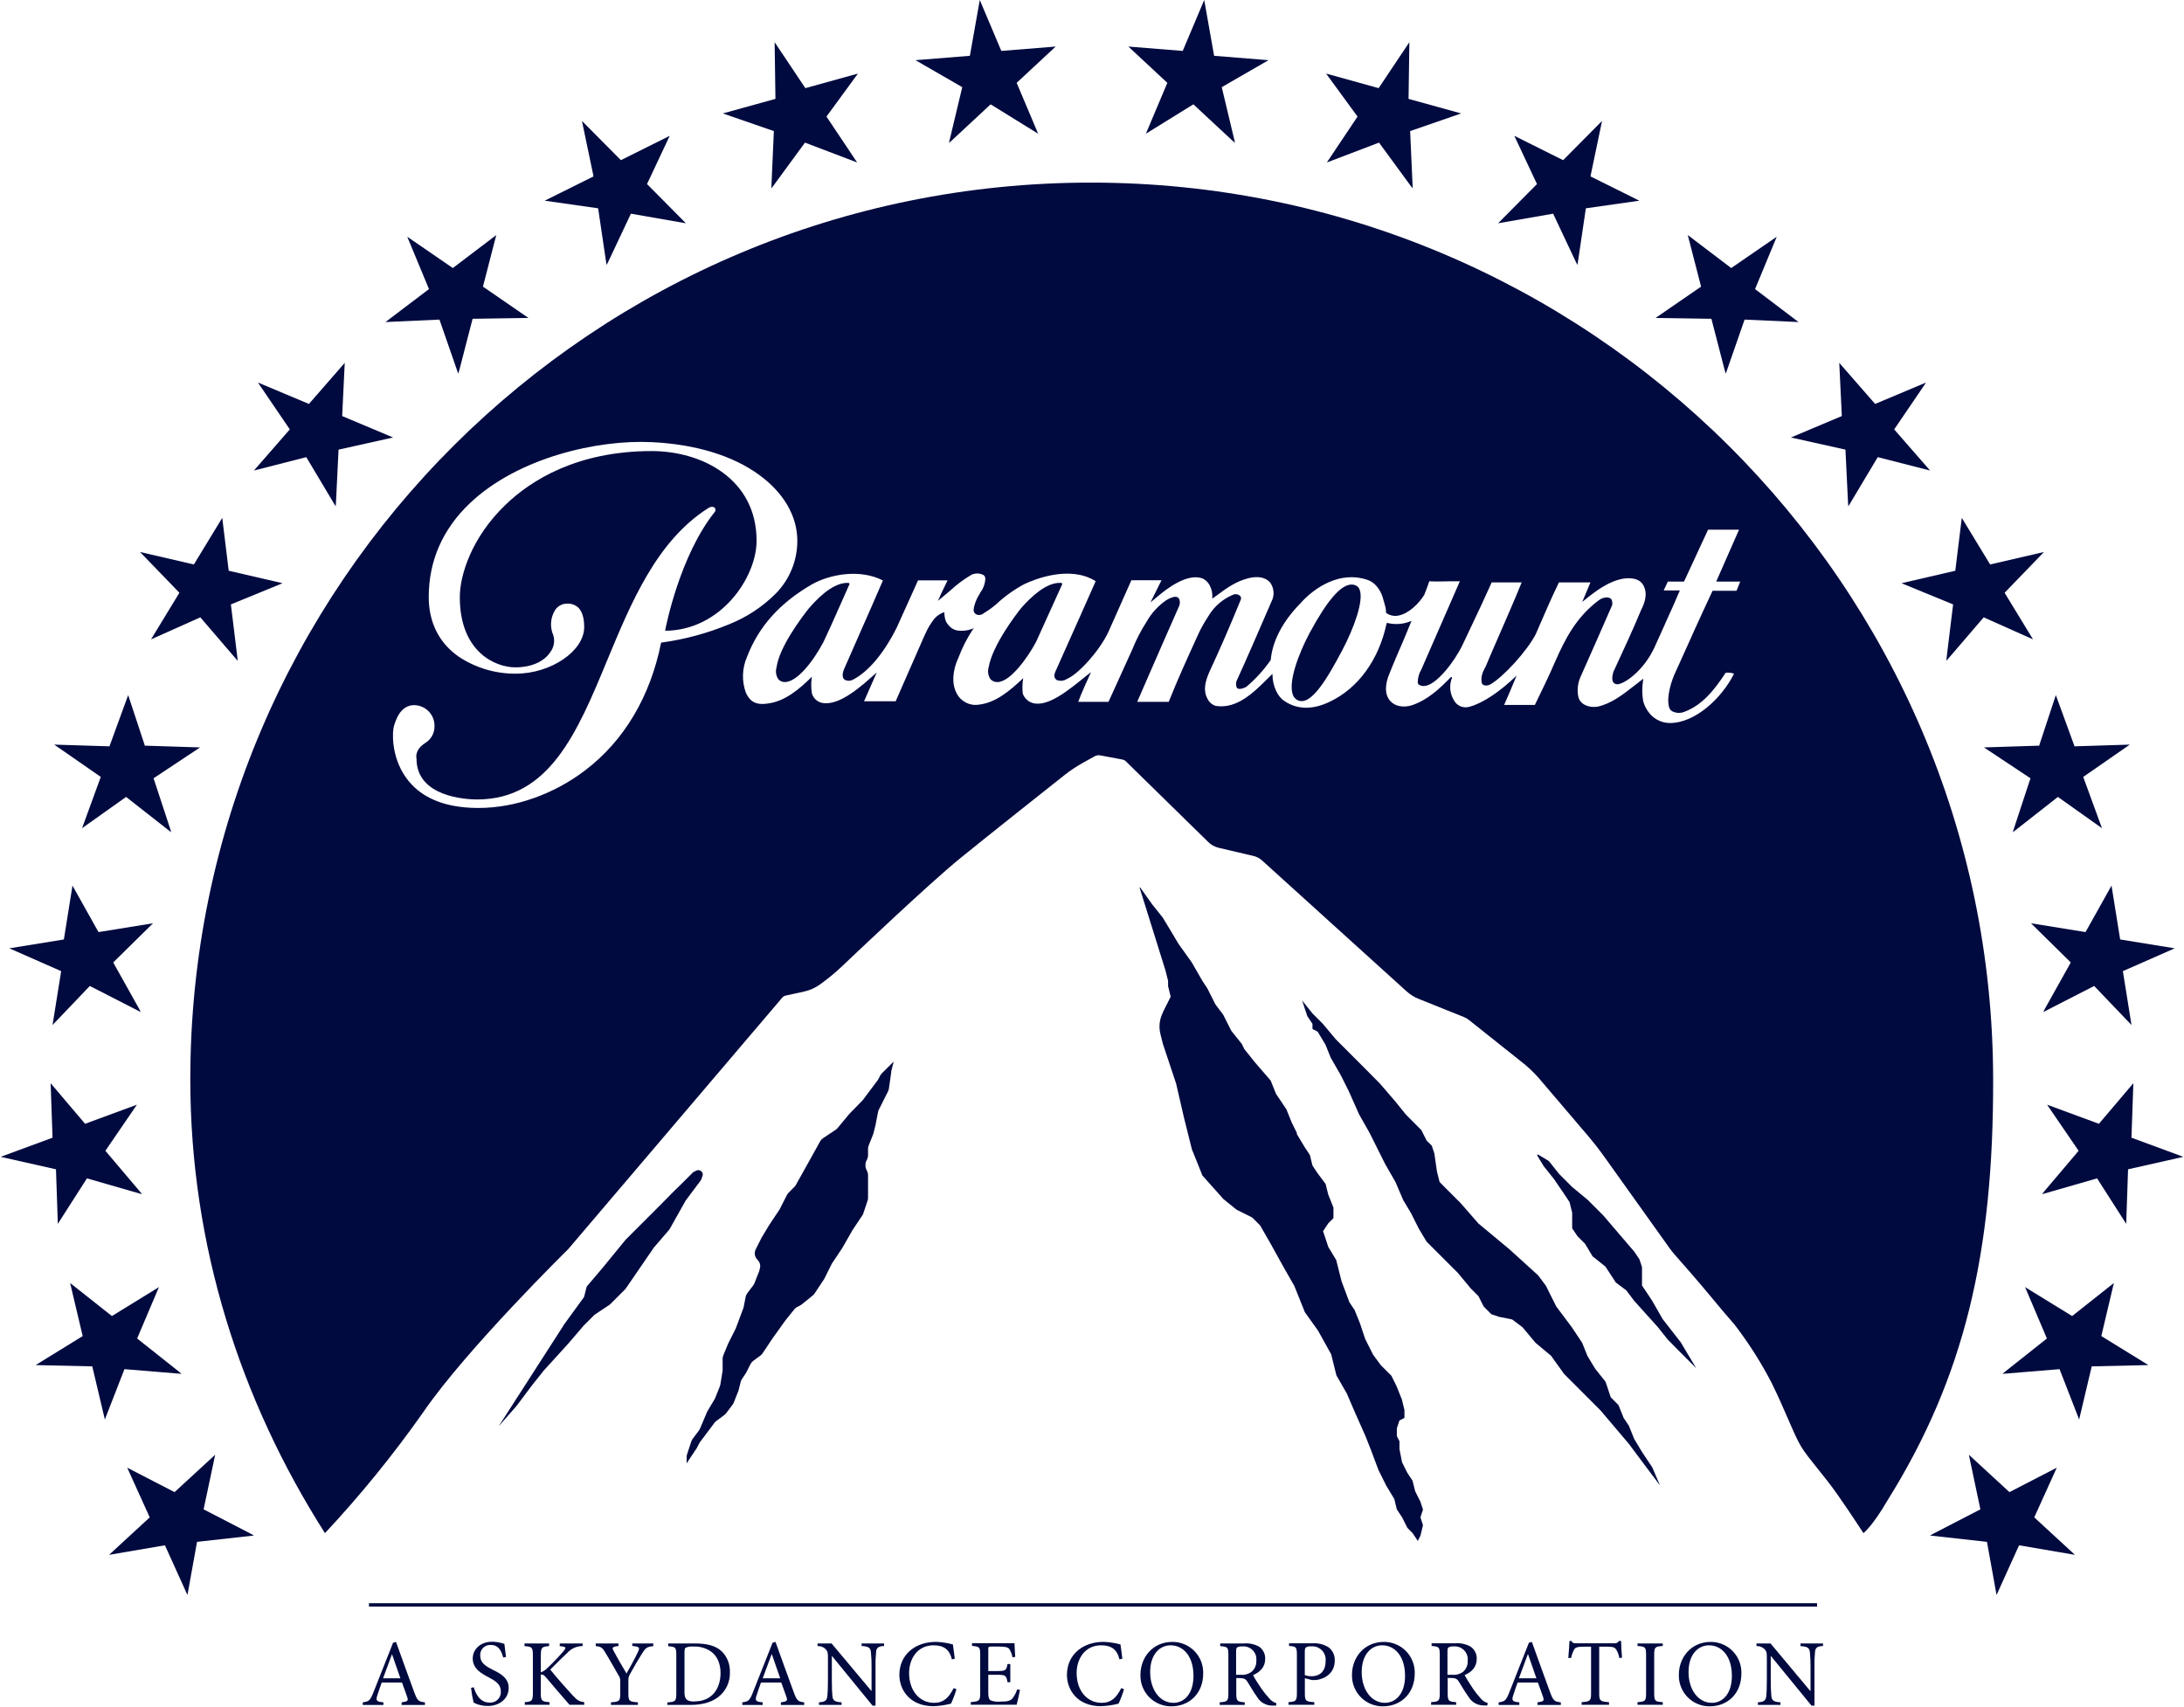
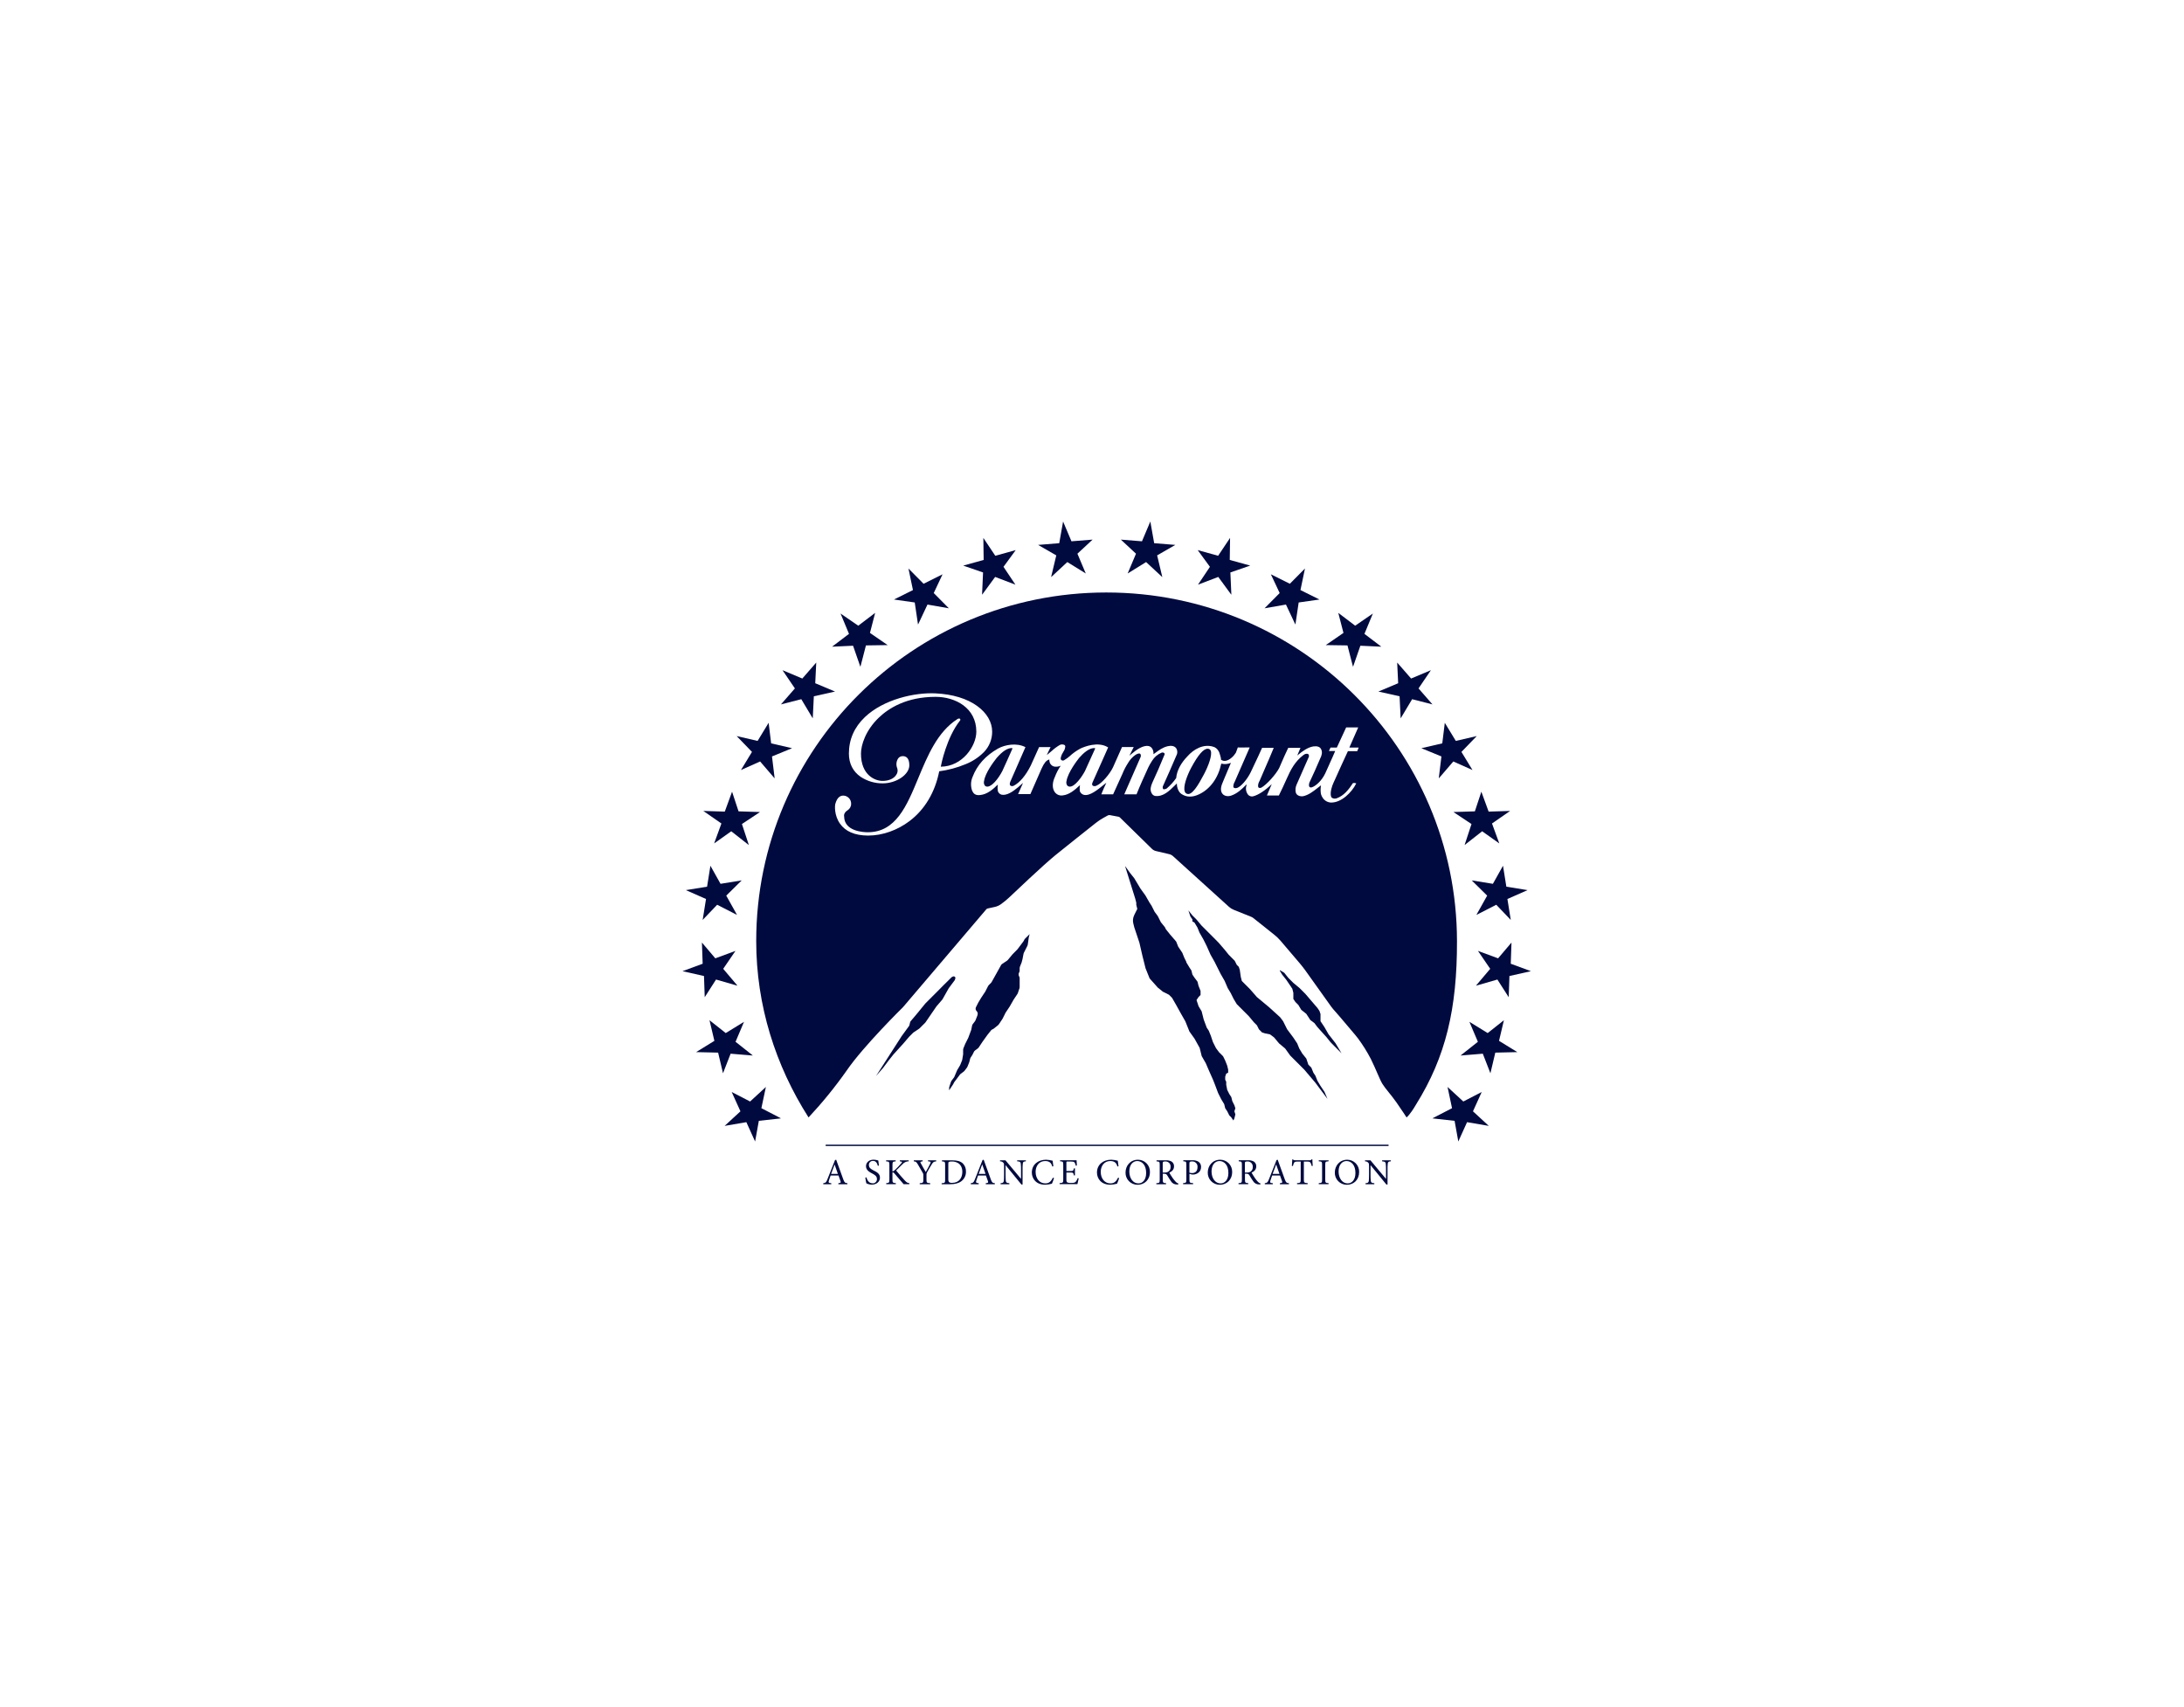
- <svg xmlns="http://www.w3.org/2000/svg" viewBox="0.0 0.0 621.55 485.88" width="357.771" height="279.508">
+ <svg xmlns="http://www.w3.org/2000/svg" viewBox="-500 0 1600 485.88" width="357.771" height="279.508">
  <defs>
    <style>.a{fill:#000a3f;}</style>
  </defs>
  <path class="a" d="M117.81,482c-1.74-4.69-3.55-9.81-5.23-14.44l-.84.24L106.12,482c-.94,2.37-1.32,2.53-3,2.77v.75H109v-.75c-2-.19-2.28-.46-1.68-2.16.35-1.13.76-2.26,1.19-3.47h5.78c.59,1.64,1.14,3.1,1.49,4.15s.11,1.26-1.6,1.48v.75h6.64v-.75C119,484.56,118.68,484.32,117.81,482Zm-8.92-4.07c.81-2.21,1.68-4.55,2.55-6.87h0l2.39,6.87Z" />
  <path class="a" d="M140,475.43c-2.14-1.11-3.44-2-3.44-4a2.83,2.83,0,0,1,3-3c2.36,0,3.06,1.86,3.55,3.58l.79-.16c-.22-1.7-.36-2.75-.46-3.72a11.43,11.43,0,0,0-3.42-.62c-3.5,0-5.59,2.21-5.59,4.8,0,3,2.74,4.39,4.48,5.3,2,1.08,3.52,2,3.52,4a3,3,0,0,1-3.25,3.23c-2.79,0-4-2.72-4.45-4.37l-.78.19a32,32,0,0,0,.73,4.18,9.48,9.48,0,0,0,1.33.56,9.33,9.33,0,0,0,2.65.41c3.61,0,6-2.26,6-5.09C144.73,477.77,142.16,476.5,140,475.43Z" />
  <path class="a" d="M162.87,482.78c-1.36-1.45-4.31-4.79-6.37-7.33,1.84-1.86,3.77-3.77,4.8-4.71a5.94,5.94,0,0,1,4.42-2V468h-6.51v.76l.6.08c1.24.13,1.24.4.46,1.37a61.37,61.37,0,0,1-4.56,4.77,4.72,4.72,0,0,1-1.89,1.24v-4.71c0-2.4.27-2.59,2.35-2.75V468h-7v.76c2.14.16,2.39.3,2.39,2.75V482c0,2.37-.25,2.56-2.31,2.72v.75h7.05v-.75c-2.22-.16-2.49-.35-2.49-2.72v-5.12c.46-.08.84,0,1.46.76,2.44,2.85,4.64,5.49,6.72,7.83h4.18v-.75C164.85,484.56,164.31,484.32,162.87,482.78Z" />
  <path class="a" d="M179.87,468.72c2.12.21,2.2.43,1.57,1.78-.76,1.64-2.22,4.28-3.22,6.06-1.17-2-2.5-4.23-3.64-6.39-.51-.89-.57-1.21,1.36-1.45V468h-6.48v.76c1.63.16,1.92.46,3,2.29,1.49,2.5,2.47,4.26,3.42,5.92a2.75,2.75,0,0,1,.56,1.59v3.59c0,2.29-.24,2.45-2.65,2.61v.75h7.67v-.75c-2.49-.16-2.71-.35-2.71-2.61v-3.67a3,3,0,0,1,.43-1.69c1.3-2.37,2.23-3.94,3.45-5.9,1.05-1.65,1.35-1.92,3.22-2.13V468h-6Z" />
  <path class="a" d="M197.71,468h-7.62v.79c2.09.16,2.31.27,2.31,2.58v10.8c0,2.29-.22,2.46-2.55,2.62v.72h6.42c3.34,0,6-.67,8.06-2.23a8.54,8.54,0,0,0,3.33-7.19,7.93,7.93,0,0,0-2.28-5.8C203.7,468.66,201.15,468,197.71,468Zm-.11,16.54c-2,0-2.87-.51-2.87-2.55V470.74c0-1.05.08-1.35.35-1.54a4.62,4.62,0,0,1,2.12-.32,8.46,8.46,0,0,1,4.6,1.1c2.17,1.27,3.2,3.67,3.2,6.44C205,480.73,202.67,484.5,197.6,484.5Z" />
  <path class="a" d="M225.88,482c-1.74-4.69-3.55-9.81-5.23-14.44l-.84.24L214.19,482c-.94,2.37-1.32,2.53-3,2.77v.75H217v-.75c-2-.19-2.28-.46-1.68-2.16.35-1.13.76-2.26,1.19-3.47h5.78c.59,1.64,1.14,3.1,1.49,4.15s.11,1.26-1.6,1.48v.75h6.64v-.75C227.1,484.56,226.75,484.32,225.88,482ZM217,477.93c.81-2.21,1.68-4.55,2.55-6.87h.05l2.39,6.87Z" />
  <path class="a" d="M245.16,468.72c1.87.11,2.52.46,2.65,1.67a37.46,37.46,0,0,1,.19,4.47v6.63h-.08L236.62,468h-4v.76a2.94,2.94,0,0,1,2.42,1c.48.64.54.75.54,2.72v5.92c0,2.48-.08,3.77-.16,4.61-.14,1.32-.82,1.67-2.39,1.75v.75h6.43v-.75c-1.85-.11-2.47-.43-2.61-1.81-.08-.78-.16-2.07-.16-4.55V471.6h.06l11.54,14.12h.84V474.86a36.18,36.18,0,0,1,.17-4.52c.11-1.19.76-1.54,2.27-1.62V468h-6.39Z" />
  <path class="a" d="M265.79,484.91c-4.12,0-7.1-3.45-7.1-8.49,0-4.09,2.41-7.89,6.94-7.89,2.93,0,4.55,1.16,5.26,4l.81-.18c-.16-1.46-.33-2.54-.54-4.07a21.17,21.17,0,0,0-4.8-.73c-6.05,0-10.44,3.74-10.44,9.4,0,4.28,3,8.92,9.71,8.92a22.92,22.92,0,0,0,5-.73,29.79,29.79,0,0,0,1.54-4.12l-.79-.3C270,483.43,268.56,484.91,265.79,484.91Z" />
  <path class="a" d="M288.13,483.64c-.6.7-1.35.92-3.42.92a6.22,6.22,0,0,1-2.82-.35c-.48-.35-.65-.92-.65-2.18v-5.1h2.58c2.36,0,2.55.17,2.9,2.11h.79v-5.18h-.79c-.35,1.81-.49,2-2.93,2h-2.55v-6.11c0-.81.06-.86.9-.86h2.06c1.95,0,2.68.19,3.06.75a6.7,6.7,0,0,1,.87,2.32l.79-.14c-.08-1.37-.22-3.2-.22-3.88H276.61v.76c2.11.19,2.33.27,2.33,2.69v10.72c0,2.19-.22,2.4-2.68,2.59v.75h13.06c.25-.83.79-3.36.95-4.25l-.81-.11A7.78,7.78,0,0,1,288.13,483.64Z" />
  <path class="a" d="M313.51,484.91c-4.12,0-7.11-3.45-7.11-8.49,0-4.09,2.42-7.89,6.94-7.89,2.93,0,4.56,1.16,5.26,4l.82-.18c-.16-1.46-.33-2.54-.54-4.07a21.28,21.28,0,0,0-4.8-.73c-6.05,0-10.44,3.74-10.44,9.4,0,4.28,2.95,8.92,9.7,8.92a22.81,22.81,0,0,0,5-.73,28.53,28.53,0,0,0,1.55-4.12l-.79-.3C317.74,483.43,316.27,484.91,313.51,484.91Z" />
  <path class="a" d="M333.68,467.56c-5.69,0-9.11,4.5-9.11,9.35a8.73,8.73,0,0,0,8.81,9c5,0,9.06-3.56,9.06-9.38A8.72,8.72,0,0,0,333.68,467.56Zm.27,17.35c-3.82,0-6.61-3.69-6.61-8.76s2.76-7.62,5.8-7.62c3.55,0,6.53,3,6.53,8.7C339.67,482.4,337,484.91,334,484.91Z" />
  <path class="a" d="M359.06,480.92c-.82-1.21-2-3-2.42-3.9,2-.87,3.45-2.29,3.45-4.61a4,4,0,0,0-1.79-3.53A7.72,7.72,0,0,0,354,468h-6.72v.76c2.11.19,2.33.27,2.33,2.56v10.83c0,2.29-.25,2.45-2.47,2.61v.75h7.13v-.75c-2.17-.16-2.41-.32-2.41-2.61v-4.29h.87c1.4,0,1.87.33,2.33,1.08.81,1.32,1.79,3,2.74,4.31a4.94,4.94,0,0,0,4.39,2.45c.32,0,.62,0,1,0l.1-.7a3.86,3.86,0,0,1-1.95-1.27A23,23,0,0,1,359.06,480.92Zm-3-4.74a4.48,4.48,0,0,1-2.95.75h-1.3v-6.62c0-.73.11-1.05.3-1.19a2.64,2.64,0,0,1,1.46-.27,3.66,3.66,0,0,1,4,4A3.86,3.86,0,0,1,356.07,476.18Z" />
  <path class="a" d="M378.14,469.1a7.53,7.53,0,0,0-4.55-1.14h-6.7v.76c2,.13,2.23.24,2.23,2.61v10.78c0,2.23-.22,2.45-2.39,2.61v.75h7.35v-.75c-2.44-.16-2.69-.3-2.69-2.59V477.9l2,.52c.3,0,.81,0,1.22,0,2.63-.35,5.29-2.05,5.29-5.53A4.46,4.46,0,0,0,378.14,469.1Zm-4.77,8.24a6.07,6.07,0,0,1-2-.32v-6.6c0-.76.08-1.08.3-1.27a2.55,2.55,0,0,1,1.52-.32A3.79,3.79,0,0,1,377.3,473C377.3,476.4,375.13,477.34,373.37,477.34Z" />
  <path class="a" d="M393.92,467.56c-5.69,0-9.11,4.5-9.11,9.35a8.74,8.74,0,0,0,8.81,9c5,0,9.06-3.56,9.06-9.38A8.72,8.72,0,0,0,393.92,467.56Zm.27,17.35c-3.82,0-6.61-3.69-6.61-8.76s2.76-7.62,5.8-7.62c3.55,0,6.54,3,6.54,8.7C399.92,482.4,397.2,484.91,394.19,484.91Z" />
  <path class="a" d="M419.3,480.92c-.81-1.21-1.95-3-2.41-3.9,2-.87,3.44-2.29,3.44-4.61a4,4,0,0,0-1.79-3.53,7.72,7.72,0,0,0-4.34-.92h-6.72v.76c2.11.19,2.33.27,2.33,2.56v10.83c0,2.29-.24,2.45-2.47,2.61v.75h7.13v-.75c-2.16-.16-2.41-.32-2.41-2.61v-4.29h.87c1.41,0,1.87.33,2.33,1.08.81,1.32,1.79,3,2.74,4.31a5,5,0,0,0,4.39,2.45c.33,0,.62,0,.95,0l.11-.7a3.82,3.82,0,0,1-1.95-1.27A23.85,23.85,0,0,1,419.3,480.92Zm-3-4.74a4.51,4.51,0,0,1-3,.75h-1.3v-6.62c0-.73.11-1.05.3-1.19a2.69,2.69,0,0,1,1.46-.27,3.67,3.67,0,0,1,4,4A3.86,3.86,0,0,1,416.32,476.18Z" />
  <path class="a" d="M441.26,482c-1.73-4.69-3.55-9.81-5.23-14.44l-.84.24L429.58,482c-.95,2.37-1.33,2.53-3,2.77v.75h5.88v-.75c-2-.19-2.27-.46-1.68-2.16.35-1.13.76-2.26,1.19-3.47h5.78c.6,1.64,1.14,3.1,1.49,4.15s.11,1.26-1.6,1.48v.75h6.64v-.75C442.48,484.56,442.13,484.32,441.26,482Zm-8.92-4.07c.81-2.21,1.68-4.55,2.55-6.87h.05l2.39,6.87Z" />
  <path class="a" d="M460.86,467.29a1.44,1.44,0,0,1-1.38.67H448.77c-.76,0-1.11,0-1.49-.67h-.54c-.06,1.48-.19,3.23-.33,4.85h.79a8.43,8.43,0,0,1,.87-2.4c.35-.62.89-.83,3.14-.83h1.68v13.25c0,2.13-.21,2.4-2.68,2.56v.75H458v-.75c-2.58-.16-2.79-.43-2.79-2.56V468.91h1.92c2,0,2.5.19,2.93.83a6.46,6.46,0,0,1,.87,2.4l.78-.08c-.13-1.56-.27-3.53-.27-4.77Z" />
  <path class="a" d="M466.12,468.72c2.23.16,2.44.32,2.44,2.61v10.78c0,2.29-.21,2.45-2.44,2.61v.75h7.19v-.75c-2.22-.16-2.44-.3-2.44-2.61V471.33c0-2.29.22-2.45,2.44-2.61V468h-7.19Z" />
  <path class="a" d="M487,467.56c-5.7,0-9.11,4.5-9.11,9.35a8.73,8.73,0,0,0,8.81,9c5,0,9-3.56,9-9.38A8.71,8.71,0,0,0,487,467.56Zm.27,17.35c-3.82,0-6.62-3.69-6.62-8.76s2.77-7.62,5.81-7.62c3.55,0,6.53,3,6.53,8.7C493,482.4,490.31,484.91,487.3,484.91Z" />
  <path class="a" d="M512.54,468v.76c1.87.11,2.52.46,2.66,1.67a39.89,39.89,0,0,1,.19,4.47v6.63h-.08L504,468h-4v.76a2.92,2.92,0,0,1,2.41,1c.49.64.54.75.54,2.72v5.92c0,2.48-.08,3.77-.16,4.61-.14,1.32-.81,1.67-2.39,1.75v.75h6.43v-.75c-1.84-.11-2.47-.43-2.6-1.81a44.46,44.46,0,0,1-.17-4.55V471.6h.06l11.55,14.12h.84V474.86a37,37,0,0,1,.16-4.52c.11-1.19.76-1.54,2.28-1.62V468Z" />
  <rect class="a" x="104.88" y="456.54" width="412.38" height="0.97" />
  <path class="a" d="M199.21,333.34a1.21,1.21,0,0,0-1.08,0l-.77.38a1.39,1.39,0,0,0-.31.23l-2.81,2.81-3,2.94-2.95,3-5.17,5.17L178,353l-.08.09-6.6,8.06-4.25,5a1.26,1.26,0,0,0-.26.5l-.61,2.45a1.33,1.33,0,0,1-.19.42l-5.75,7.9,0,.06L141.8,406.18l5.15-5.87.05-.07,4.41-5.88,2.92-3.65,0-.06,7.36-8.1,4.4-5.14.07-.06,2.84-2.84a.65.65,0,0,1,.18-.15l4.22-2.82a.9.9,0,0,0,.19-.15l4.27-4.27a2.09,2.09,0,0,0,.14-.17l8-11.67a.39.39,0,0,1,.08-.1l4.3-5a1.53,1.53,0,0,0,.14-.21L195,342a.6.6,0,0,1,.09-.15l4.25-5.68a1,1,0,0,0,.18-.34l.35-1A1.21,1.21,0,0,0,199.21,333.34Z" />
  <path class="a" d="M216,362c0,.05,0,.09-.05.13l-1.32,3.33a2.36,2.36,0,0,1-.33.58l-1.68,2.22a2.66,2.66,0,0,0-.46,1l-.58,2.93c0,.13-.07.26-.11.39l-2.09,5.59c0,.09-.07.17-.11.25l-2.11,4.2a1.54,1.54,0,0,0-.08.19L205.77,386a2.48,2.48,0,0,0-.18.93v3a2.73,2.73,0,0,1,0,.41l-.65,3.95a2.46,2.46,0,0,1-.15.53l-1.3,3.25a2,2,0,0,1-.18.36l-2,3.36a3,3,0,0,0-.16.31l-2,4.73a2.43,2.43,0,0,1-.3.52l-1.8,2.4a2.83,2.83,0,0,0-.37.71l-1.21,3.66a2.34,2.34,0,0,0-.13.79v1.8l1.47-2.21,1.39-2.08a1.82,1.82,0,0,0,.15-.27l.58-1.14a2.3,2.3,0,0,1,.23-.37l2.09-2.78,2-2.67a2.2,2.2,0,0,1,.5-.51l2.38-1.78a2.37,2.37,0,0,0,.5-.5l1.8-2.4a2.45,2.45,0,0,0,.32-.57l1.29-3.24a1.6,1.6,0,0,0,.1-.31l.6-2.38a2.66,2.66,0,0,1,.34-.77l1.15-1.73a1.74,1.74,0,0,0,.15-.26l1.15-2.29a2.65,2.65,0,0,1,.74-.89l2.14-1.59a2.61,2.61,0,0,0,.58-.62l2.71-4.08,3.66-5.11a.44.44,0,0,1,.08-.11l2.57-3.21a2.55,2.55,0,0,1,.84-.68l.74-.36a2.27,2.27,0,0,0,.46-.3l3.17-2.55a2.77,2.77,0,0,0,.52-.56l2.66-4a2.4,2.4,0,0,0,.16-.27l2.06-4.13a1.56,1.56,0,0,1,.16-.28l2.83-4.23.09-.15,2.86-5,.09-.15,2.72-4.07a2.31,2.31,0,0,0,.3-.61l1.24-3.72A2.66,2.66,0,0,0,247,341v-6.38a2.6,2.6,0,0,0-.26-1.13l-.21-.42a2.43,2.43,0,0,1-.27-1.12v-.29a2.47,2.47,0,0,1,.27-1.13l.21-.41A2.6,2.6,0,0,0,247,329v-1.87a2.48,2.48,0,0,1,.18-.93l1.24-3.11c0-.1.07-.2.1-.3l.69-2.72,0-.13.64-3.3a2.85,2.85,0,0,1,.22-.64l2.63-5.23a2.56,2.56,0,0,0,.24-.77l.66-4.64a2.38,2.38,0,0,1,0-.26l.71-2.82-3.41,3.4a2.6,2.6,0,0,0-.46.64l-.47.93a2.85,2.85,0,0,1-.23.37l-4.18,5.58a1.55,1.55,0,0,1-.24.27L241.86,317l-.16.17-3.38,4.07a2.45,2.45,0,0,1-.54.48l-3.61,2.41a2.47,2.47,0,0,0-.8.87L230,331.07l-3.54,6.34a2.46,2.46,0,0,1-.41.55l-1.68,1.69a2.51,2.51,0,0,0-.47.65l-2,3.93c0,.09-.1.18-.15.27l-2.87,4.3-2.17,3.61-.09.17L215,355.79a2.54,2.54,0,0,0,0,2.25,2.51,2.51,0,0,0,.47.65l.09.1a2.5,2.5,0,0,1,.6,2.56Z" />
  <path class="a" d="M369.14,322.67l-1.49-3h0l-1.5-3.74h0l-3-4.48v0l-1.48-3.72v0l-4.51-5.23-3-3.74h0l-.73-1.49h0l-3-3.75h0L348.16,289v0l-2.25-3v0l-2.26-4.49h0l-1.48-2.25h0l-3-5.23h0l-3.75-5.23h0l-2.24-3.76-2.25-3.73h0l-3-3.76h0l-3.46-4.85a.08.08,0,0,0-.14.07l7.35,23.53h0l.76,3v1.52l.74,3a.07.07,0,0,1,0,0l-2.24,4.48,0,.08a8.77,8.77,0,0,0-.68,6.08l.71,2.84h0l3.75,11.24h0l2.25,9.74,2.25,9h0l3,7.47a0,0,0,0,0,0,0l6,6.73h0l3.73,3h0l4.47,2.24,0,0,2.23,2.24,0,0,3,5.23,3.74,6.75,3,5.25h0l3,7.48h0l3.74,5.23h0l3.75,6.75h0l1.49,6s0,0,0,0l3,5.24h0l2.25,5.24,3,6.75,1.49,3.76,2.25,6h0l2.24,4.48h0l2.25,3.73v0l.74,3s0,0,0,0l1.49,2.23h0l1.5,3v0l1.47,1.48h0l1.51,2.25.74-1.49v0l.73-3a0,0,0,0,0,0,0l-.72-2.2a0,0,0,0,1,0-.05l.72-2.2a0,0,0,0,0,0,0l-.73-2.23h0l-.75-1.49-.75-1.5h0l-.75-3s0,0,0,0l-1.48-2.24h0l-1.5-3v0l-.74-3.74h0v-2.24s0,0,0,0l-.74-1.46v-2.26a0,0,0,0,1,0,0l.74-2.21s0,0,0,0l1.42-.72a.1.1,0,0,0,0-.07v-2.2l-.74-3h0l-1.49-3.73h0l-1.48-3,0,0-3-3h0l-2.22-3h0l-2.25-4.49h0l-1.5-4.49h0l-1.51-3.73v0l-1.49-2.24v0l-2.24-6h0l-1.51-6v0l-2.25-3.73v0l-.74-2.24-.74-2.21a.06.06,0,0,1,0-.07l1.46-2.21h0l1.48-1.48a.11.11,0,0,0,0-.06v-2.95a0,0,0,0,0,0,0l-1.49-3.73h0l-.74-3a0,0,0,0,0,0,0l-2.25-3h0l-1.49-2.24a0,0,0,0,0,0,0l-.74-3,0,0-1.48-2.24-2.25-3.75Z" />
  <polygon class="a" points="425.26 352.11 420.82 348.42 415.66 342.51 411.96 338.82 409.76 336.6 409.01 333.65 408.27 328.48 407.54 326.26 406.06 324.79 404.57 321.83 400.16 317.39 397.19 313.71 392.75 308.55 388.34 304.1 383.91 299.67 380.21 295.97 376.52 291.56 373.56 288.6 370.61 284.91 372.08 289.34 373.56 291.56 373.56 293.03 375.03 293.78 377.25 297.47 378.74 301.16 381.69 306.32 383.91 310.76 386.86 317.39 389.8 322.57 394.23 331.43 397.19 336.6 399.41 341.77 401.62 345.46 403.84 349.89 406.06 353.58 408.27 355.8 411.23 358.76 414.92 362.44 418.61 366.88 420.82 369.09 422.3 372.04 424.52 374.27 426.74 375 430.43 375.74 433.37 377.95 437.08 382.39 441.5 386.08 445.2 391.24 449.64 395.68 455.55 401.6 463.67 411.18 468.08 417.09 472.52 423 470.31 417.83 467.36 413.41 465.14 409.7 463.67 406.02 462.18 403.8 460.7 400.12 458.49 397.89 457.01 393.46 454.06 389.78 451.84 386.08 450.36 382.39 447.41 377.95 445.2 375 442.98 372.04 441.5 369.09 440.03 366.14 437.82 363.18 429.69 355.8 425.26 352.11" />
  <path class="a" d="M467.41,360.86l-.72-2.16a.08.08,0,0,0,0-.05l-1.46-2.18,0,0-4.42-5.16-4.42-5.17h0l-4.41-4.42h0L447.49,338h0l-3.68-3.68v0l-2.92-3.66-.05-.05-3-1.81a.2.2,0,0,0-.27.27l1.82,3v0l2.94,3.68h0l3,4.41,1.46,2.2a.14.14,0,0,1,0,.06l.72,2.91a.06.06,0,0,1,0,0v4.35a.17.17,0,0,0,0,.1L449,352l0,0,2.18,2.19,0,0,2.19,3.65.05,0,3.64,2.91,0,.05L460,365.3l.05,0,2.9,2.18,0,0,2.19,2.92v0l6.64,7.37h0l2.94,3.68h0l2.95,3,2.21,2.21,2.95,2.95-4.41-7.38v0l-5.16-6.62,0,0-2.94-5.15h0l-1.47-2.22-1.45-2.16a.19.19,0,0,1,0-.1v-5.09A.13.13,0,0,0,467.41,360.86Z" />
  <polygon class="a" points="585.51 417.95 572.03 424.91 560.47 414.26 563.76 429.81 550.28 436.78 549.42 437.27 565.63 439.07 568.36 454.21 574.77 440.05 590.68 442.77 579.1 432.1 585.51 417.95" />
  <polygon class="a" points="601.77 365.36 589.88 374.77 576.48 366.53 582.7 381.16 570.8 390.59 570.05 391.23 586.3 389.89 591.88 404.23 595.46 389.1 611.6 388.73 598.19 380.47 601.77 365.36" />
  <polygon class="a" points="581.32 340.07 596.99 335.56 605.28 348.51 605.81 332.98 621.55 329.43 606.78 323.98 607.32 308.46 597.51 320.02 582.75 314.58 591.73 327.71 581.92 339.29 581.32 340.07" />
  <polygon class="a" points="601.1 252.19 593.7 265.43 578.17 262.92 589.5 274.08 582.09 287.33 581.65 288.21 596.16 280.77 606.79 291.89 604.33 276.55 619.1 270.05 603.56 267.53 601.1 252.19" />
  <polygon class="a" points="564.77 212.84 578.02 221.63 573.27 236.05 573 237 585.83 226.94 598.38 235.84 593.04 221.24 606.31 212.04 590.57 212.53 585.24 197.94 580.49 212.34 564.77 212.84" />
  <polygon class="a" points="555.99 172.12 554.15 187.19 554.08 188.17 564.7 175.8 578.74 182.07 570.65 168.8 581.87 157.19 566.53 160.74 558.46 147.47 556.61 162.53 541.29 166.08 555.99 172.12" />
  <polygon class="a" points="509.81 124.58 525.33 128.04 526.07 143.2 526.16 144.18 534.53 130.18 549.43 133.99 539.21 122.28 548.29 108.93 533.78 115.03 523.57 103.33 524.3 118.48 509.81 124.58" />
  <polygon class="a" points="487.16 90.78 490.96 105.47 491.25 106.41 496.61 91.01 511.97 91.71 499.59 82.32 505.77 67.41 492.8 76.33 480.43 66.94 484.22 81.62 471.26 90.54 487.16 90.78" />
  <polygon class="a" points="442.09 60.85 448.56 74.58 449.02 75.45 451.41 59.32 466.64 57.15 452.72 50.23 456.02 34.43 444.94 45.61 431.04 38.68 437.49 52.41 426.42 63.58 442.09 60.85" />
  <polygon class="a" points="377.65 46.27 392.51 40.61 401.48 52.86 402.1 53.62 401.37 37.33 415.9 32.3 400.92 28.16 401.15 12.02 392.4 25.1 377.44 20.95 386.39 33.2 377.65 46.27" />
  <polygon class="a" points="326.12 38.08 339.64 29.71 350.76 40.05 351.51 40.68 347.72 24.82 361.04 17.14 345.55 15.89 342.73 0 336.61 14.5 321.13 13.26 332.23 23.59 326.12 38.08" />
  <polygon class="a" points="57.79 429.81 61.09 414.26 49.52 424.91 36.04 417.95 42.45 432.1 30.87 442.77 46.78 440.05 53.19 454.21 55.92 439.07 72.13 437.27 71.27 436.78 57.79 429.81" />
  <polygon class="a" points="51.5 391.23 50.76 390.59 38.86 381.16 45.07 366.53 31.68 374.77 19.78 365.36 23.36 380.47 9.96 388.73 26.09 389.1 29.67 404.23 35.25 389.89 51.5 391.23" />
  <polygon class="a" points="16.28 348.51 24.57 335.56 40.24 340.07 39.63 339.29 29.82 327.71 38.8 314.58 24.04 320.02 14.23 308.46 14.77 323.98 0 329.43 15.75 332.98 16.28 348.51" />
  <polygon class="a" points="14.77 291.89 25.39 280.77 39.9 288.21 39.46 287.33 32.05 274.08 43.38 262.92 27.86 265.43 20.45 252.19 18 267.53 2.46 270.05 17.23 276.55 14.77 291.89" />
  <polygon class="a" points="23.18 235.84 35.72 226.94 48.55 237 48.29 236.05 43.54 221.63 56.78 212.84 41.06 212.34 36.31 197.94 30.98 212.53 15.25 212.04 28.51 221.24 23.18 235.84" />
  <polygon class="a" points="42.82 182.07 56.86 175.8 67.48 188.17 67.4 187.19 65.56 172.12 80.27 166.08 64.94 162.53 63.1 147.47 55.02 160.74 39.68 157.19 50.9 168.8 42.82 182.07" />
  <polygon class="a" points="87.03 130.18 95.39 144.18 95.48 143.2 96.22 128.04 111.75 124.58 97.25 118.48 97.98 103.33 87.78 115.03 73.26 108.93 82.34 122.28 72.12 133.99 87.03 130.18" />
  <polygon class="a" points="124.95 91.01 130.3 106.41 130.59 105.47 134.39 90.78 150.29 90.54 137.34 81.62 141.13 66.94 128.76 76.33 115.78 67.41 121.97 82.32 109.58 91.71 124.95 91.01" />
  <polygon class="a" points="170.14 59.32 172.53 75.45 173 74.58 179.47 60.85 195.13 63.58 184.06 52.41 190.52 38.68 176.62 45.61 165.53 34.43 168.83 50.23 154.92 57.15 170.14 59.32" />
  <polygon class="a" points="220.18 37.33 219.46 53.62 220.07 52.86 229.04 40.61 243.9 46.27 235.16 33.2 244.12 20.95 229.15 25.1 220.4 12.02 220.63 28.16 205.65 32.3 220.18 37.33" />
  <path class="a" d="M385.85,166.69a3,3,0,0,0-1.14-.23c-3.08,0-7,4.56-12,13.86-3.23,6.07-6,13.8-4.79,17.37a2.64,2.64,0,0,0,1.35,1.67c3.8,2,8.6-6.34,12.72-14.09,3.37-6.37,6.23-14.21,5-17.34A2,2,0,0,0,385.85,166.69Z" />
  <path class="a" d="M302.27,166.16c-.12-.18-.41-.18-.69-.18-3.89,0-8.13,3.91-11,7.2-1.35,1.7-8.14,10.5-9.24,16.85a4,4,0,0,0,.49,3.33,2.53,2.53,0,0,0,2,.87c3.62,0,8.55-6.82,11-11.4v0c2.67-5.93,4.24-9.39,7.38-16.27A.38.38,0,0,0,302.27,166.16Z" />
  <path class="a" d="M241.68,166.14c-.1-.16-.33-.16-.49-.16-3.18,0-6.78,2.35-11,7.2-2.51,3.18-8.46,11.2-9.24,16.84a4,4,0,0,0,.5,3.39,2.34,2.34,0,0,0,1.84.82c3.44,0,8-5.71,11-11.38v0c1.47-3.09,2.5-5.42,3.7-8.12l.24-.55c.93-2.11,2-4.5,3.4-7.62A.4.4,0,0,0,241.68,166.14Z" />
  <path class="a" d="M310.47,52C168.83,52,54,166.31,54,307.38c0,47.14,14.18,91.31,38.35,129.21a320.86,320.86,0,0,0,28-34.46c12.25-17.89,41.27-46.42,41.27-46.42l60.92-71.58a1.83,1.83,0,0,1,1-.62l5.27-1.15a12.11,12.11,0,0,0,4.48-2,58.91,58.91,0,0,0,6-4.91c3.63-3.43,24.87-23.66,34-31.08,7.26-5.92,23.42-18.71,29.64-23.64a39.33,39.33,0,0,1,5.32-3.54l3.31-1.84a2.35,2.35,0,0,1,1.56-.24l6.33,1.18a2,2,0,0,1,1,.54l23.48,23a6.21,6.21,0,0,0,2.87,1.58l10,2.35a5.37,5.37,0,0,1,2.39,1.26l41.11,37.23a11.57,11.57,0,0,0,3.48,2.19l12.89,5.18a5.87,5.87,0,0,1,1.49.87l14.91,11.87A34.67,34.67,0,0,1,438,307l14.29,16.77c1.43,1.68,2.78,3.42,4.07,5.21l18.92,26.5a20.39,20.39,0,0,0,1.44,1.81c1.87,2.11,6.85,7.77,10.76,12.52,2.82,3.42,4.42,5.27,5.27,6.23a32.28,32.28,0,0,1,2.08,2.59,112.36,112.36,0,0,1,9.42,15.05c3.95,8,6.37,14.8,8.47,18.27s6.45,8.08,10.39,13.72,7.34,10.92,7.34,10.92,2.56-1.93,6.85-9.31l.09-.15c21.83-35,30.1-70.29,30-119.67C567.26,166.39,452.1,52,310.47,52ZM188.07,183c-3.06,15.38-10.57,28-21.72,36.44-8.92,6.77-19.92,10.64-30.23,10.64h-.44c-9.47-.08-16.32-3-20.36-8.8-4.22-6-3.8-13.19-3.31-14.58,1.12-3.91,3.06-5.9,5.76-5.9a5.86,5.86,0,0,1,5.77,5.94,5.47,5.47,0,0,1-2.62,4.83c-3.16,2-2.53,4.38-2.5,4.48v0c0,11,14.37,11.61,17.26,11.61,20.6,0,28.58-19.21,37-39.54,6.93-16.7,14.11-34,28.69-43.35.89-.62,1.65-.51,2-.14a1,1,0,0,1-.16,1.33c-9.68,12.25-13.67,31.81-14,33.66,15.91-.09,26.05-15.22,26.05-25.64,0-17.54-15.49-25.53-29.87-25.53-21.27,0-34.39,8.33-41.64,15.31-9.63,9.26-13,20-13,26.28,0,15.8,10.32,20,15.78,20,4.53,0,8.18-1.59,10-4.35a5.36,5.36,0,0,0,.83-4.83,7.68,7.68,0,0,1,.49-7.07,4,4,0,0,1,3.25-1.89h.09a4.44,4.44,0,0,1,3.33,1.15c1.1,1.1,1.65,3,1.65,5.53,0,6.82-9.47,13.26-19.5,13.26a29,29,0,0,1-16.17-4.8c-5.63-3.89-8.6-9.77-8.6-17,0-10.35,3.95-19.35,11.74-26.76,13.7-13,36.44-18.14,51.77-17.37,12.39.59,23,3.8,30.54,9.29,7,5.08,10.91,11.75,10.91,18.78a21.34,21.34,0,0,1-6.09,15,39.36,39.36,0,0,1-13.35,8.8A77.8,77.8,0,0,1,188.07,183Zm306.24-14.76h-6.85l0,.06c-3.51,7.48-6.43,14-9.52,20.88l0,0-1,2.18c-1.17,2.44-2.63,7.09-1.85,9.95a1.87,1.87,0,0,0,1,1.28,4.15,4.15,0,0,0,3.24.16c5.28-1.9,8.83-6.48,11.87-11.15l0,0v0l.07,0a4.56,4.56,0,0,1,2.17.19l.11.05,0,.11c-3.39,6.76-10.92,13.94-18.2,13.94H475a7.59,7.59,0,0,1-5.82-3.22,9.29,9.29,0,0,1-1.45-3,18.22,18.22,0,0,1,0-6.12l.05-.28-.23.17c-.8.59-1.58,1.21-2.38,1.84l-.06.05c-3.18,2.49-6.48,5.07-10.41,5.91-2.24.36-4.9-.5-5.43-2.81a9.2,9.2,0,0,1,.55-5.51c3.36-7.54,6.15-13.89,9.07-20.58a2.44,2.44,0,0,0-.11-1.47.81.81,0,0,0-.31-.42c-.68-.54-2.22-.43-3.48.56-6.39,4.79-9.55,11.12-12.24,17.2-1.86,4.33-4,8.7-5.83,12.46l0,.07h-8.78l.07-.17c1-2.25,2.41-5.54,3.48-8.19-4.7,4.57-9.66,7.87-13.38,8.87a3.76,3.76,0,0,1-4.48-1.85,7.12,7.12,0,0,1-.54-6.38v-.06a.16.16,0,0,0-.08-.17c-.08,0-.13,0-.3.09l0,0c-3.09,3.18-6.49,6.42-11,7.94-2.47.78-4.85.32-6.2-1.2-1.6-1.79-1.63-4.68-.1-8.13.3-.85,1-2.39,1.79-4.33l.37-.86c1.14-2.64,2.5-5.8,3.89-9.24l.12-.27-.27.11a10.65,10.65,0,0,1-6.56.51h-.06c-.21,0-.25.06-.25.23-2.21,10.31-8.11,18.4-16.2,22.21-4.92,2.35-9.29,2.25-13-.31-1.87-1.22-3.27-4.39-3.27-7.37v-.28l-.2.19c-.34.33-.69.68-1,1l-.1.09c-4.13,4.11-8.81,8.75-14.82,7.86a3.83,3.83,0,0,1-2.36-2c-1.37-2.47-.62-5,.4-7.45,3.08-6.63,5.86-13,9-20.69a1,1,0,0,0-.14-1.2,1.89,1.89,0,0,0-2.05-.31,14.71,14.71,0,0,0-6.85,5.86l-.36.59a38.82,38.82,0,0,0-2.42,4.27l-.25.55c-2.89,6.31-5.87,12.84-8.37,19.15l0,.07h-9l2.95-6.79c3.06-7,5.94-13.62,9-20.52.36-.81.22-2.14-.43-2.46-.84-.5-2.41.31-3.27.83a18.49,18.49,0,0,0-5.58,6.12,46.25,46.25,0,0,0-4.07,7.89l-6.78,14.93h-8.62l.06-.16c.44-1.15,1-2.59,1.59-3.85l0-.06,2-4.37-1.15.86-.48.39c-4.84,3.94-10.34,8.41-14.59,7.62a4.31,4.31,0,0,1-3.22-2.78,15.43,15.43,0,0,1,.12-4.39c-3.94,3.71-7.88,7-12.63,7.53a6,6,0,0,1-6.31-3.22c-1.45-2.65-1.24-6.5.56-10.29a39.28,39.28,0,0,1,4.05-7.91l.29-.42-.44.25a8.59,8.59,0,0,1-4.18.49,4.26,4.26,0,0,1-2.8-1.78h0c-.94-1-1-2.9-1-3.46a6.15,6.15,0,0,0-2.94,2,19.39,19.39,0,0,0-2.42,4.07l-.06.13-.19.4c-.05.1-.09.2-.14.31l-.21.46-7.89,18h-9l3.6-8.18-3.92,3.44.06-.09c-3.55,3-8,6-11.71,5.3A3.85,3.85,0,0,1,231,197.4a14.18,14.18,0,0,1,0-4.55l0-.13c-3.53,3.52-7.78,7.11-12.72,7.64-3.84.56-5.19-1.18-6.09-3.15a13.75,13.75,0,0,1,.35-10.16c3.3-8.63,9.38-15.41,18.6-20.71,5.08-2.82,13.52-4.37,20-1.09l.1.05-.05.1c-2.35,5.49-4.47,10.27-6.34,14.49l-.84,1.92c-1.23,2.77-2.5,5.63-3.84,8.74-.29.7-.85,2.41.27,3.07a2.41,2.41,0,0,0,2.12,0c4.43-2.21,8.91-7.5,12.61-14.9l6.07-13.46h8.41L268,168.67l-1.1,2.44,3.47-2.9a34.05,34.05,0,0,1,6.1-4.54,3.85,3.85,0,0,1,3.42.08,1.35,1.35,0,0,1,.49,1.39,7.11,7.11,0,0,1-1.46,3.67l0,.08c-.31.51-.63,1-.91,1.58-.76,1.7-1.07,3-.89,3.69a1.51,1.51,0,0,0,1.05.93,2.14,2.14,0,0,0,1.88-.53,24.4,24.4,0,0,0,3.55-2.58,37.69,37.69,0,0,1,7.9-5.64c2.88-1.36,12.86-5.43,20.2-.91l.09.06,0,.09c-1.06,2.38-2.06,4.61-3,6.76l-1.66,3.73c-2,4.51-4.18,9.39-6.7,15-.76,1.56-.2,2.13.22,2.54l0,0a3.12,3.12,0,0,0,3-.28c3.41-1.45,9.32-8.14,11.73-13.25,1.24-2.73,2.45-5.47,3.62-8.12l.69-1.56c.73-1.64,1.48-3.34,2.27-5.09l0-.07h8.6l-3.13,6.3.08-.06c.69-.56,1.36-1.12,1.92-1.6,2.8-2.4,8.08-6.29,12.17-5.35,2.38.5,3.63,3.35,3.43,5.69l0,.26.21-.15.68-.5.64-.46c2.55-1.88,5.18-3.82,8.81-4.73,2.72-.66,4.91-.21,6.15,1.27a5.13,5.13,0,0,1,.35,5.42c-3.14,7.29-7.39,17.07-9.79,22.29a2.43,2.43,0,0,0,0,2.32c.63.56,2,0,2.6-.32a38.85,38.85,0,0,0,7-7.69v-.06c.5-5.35,3.37-10.85,8.3-15.91,4.35-4.95,11.64-9.37,19.08-6.88,2.73.83,4.25,3.65,4.72,5.82.1.34.19.65.28.94l0,.09a7.33,7.33,0,0,1,.45,2.52v.06l0,0a4.39,4.39,0,0,0,3.6.77c2.91-.58,5.82-3.47,7.3-5.92.61-1.51,1.17-3.12,1.38-3.74l0-.09H407c1.47.09,3.63.06,5.9,0l.91,0h1.72l-.07.16-10.92,25a7.08,7.08,0,0,0-1,3.56.91.91,0,0,0,.33.74,2.53,2.53,0,0,0,2,.28c3.06-.53,8-6.58,10.42-11.63,1-2.05,1.8-3.84,2.59-5.48,1.93-4.06,3.75-7.9,5.68-12.25l0-.07h8.58l-.07.16c-2,4.93-4.28,10.12-6.27,14.7l-.06.13c-1.53,3.51-2.79,6.41-3.85,8.95-.75,1.39-1.51,2.8-1.1,4.77a1,1,0,0,0,.66.59,2.32,2.32,0,0,0,1.69-.2c3.86-2.21,10.54-9.59,13-14.35.39-.88.76-1.73,1.11-2.56l.27-.62c1.61-3.72,3.12-7.22,5.2-11.5l0-.07h9l-2.35,5.59.37-.31c3.6-2.94,7.19-5.63,11.39-6.35,2.85-.37,4.75.26,5.64,1.87,1.38,2.52.32,5.22-.6,7-2.37,5.74-5.29,12-7.88,17.59l-.06.14c-.34,1.29-.61,2.73.45,3.34a1.84,1.84,0,0,0,1.45,0c2.43-.76,7.07-4.45,9.78-10.27,1.05-2.38,2-4.38,2.85-6.31l.43-1c1.27-2.79,2.48-5.42,3.91-8.82l.08-.17h-4.61l1.18-2.52h4.61l6.85-14.79h8.82l-6.5,14.79h6.84Z" />
  <polygon class="a" points="270.04 40.68 270.79 40.05 281.91 29.71 295.44 38.08 289.32 23.59 300.43 13.26 284.95 14.5 278.82 0 276 15.89 260.51 17.14 273.83 24.82 270.04 40.68" />
</svg>
